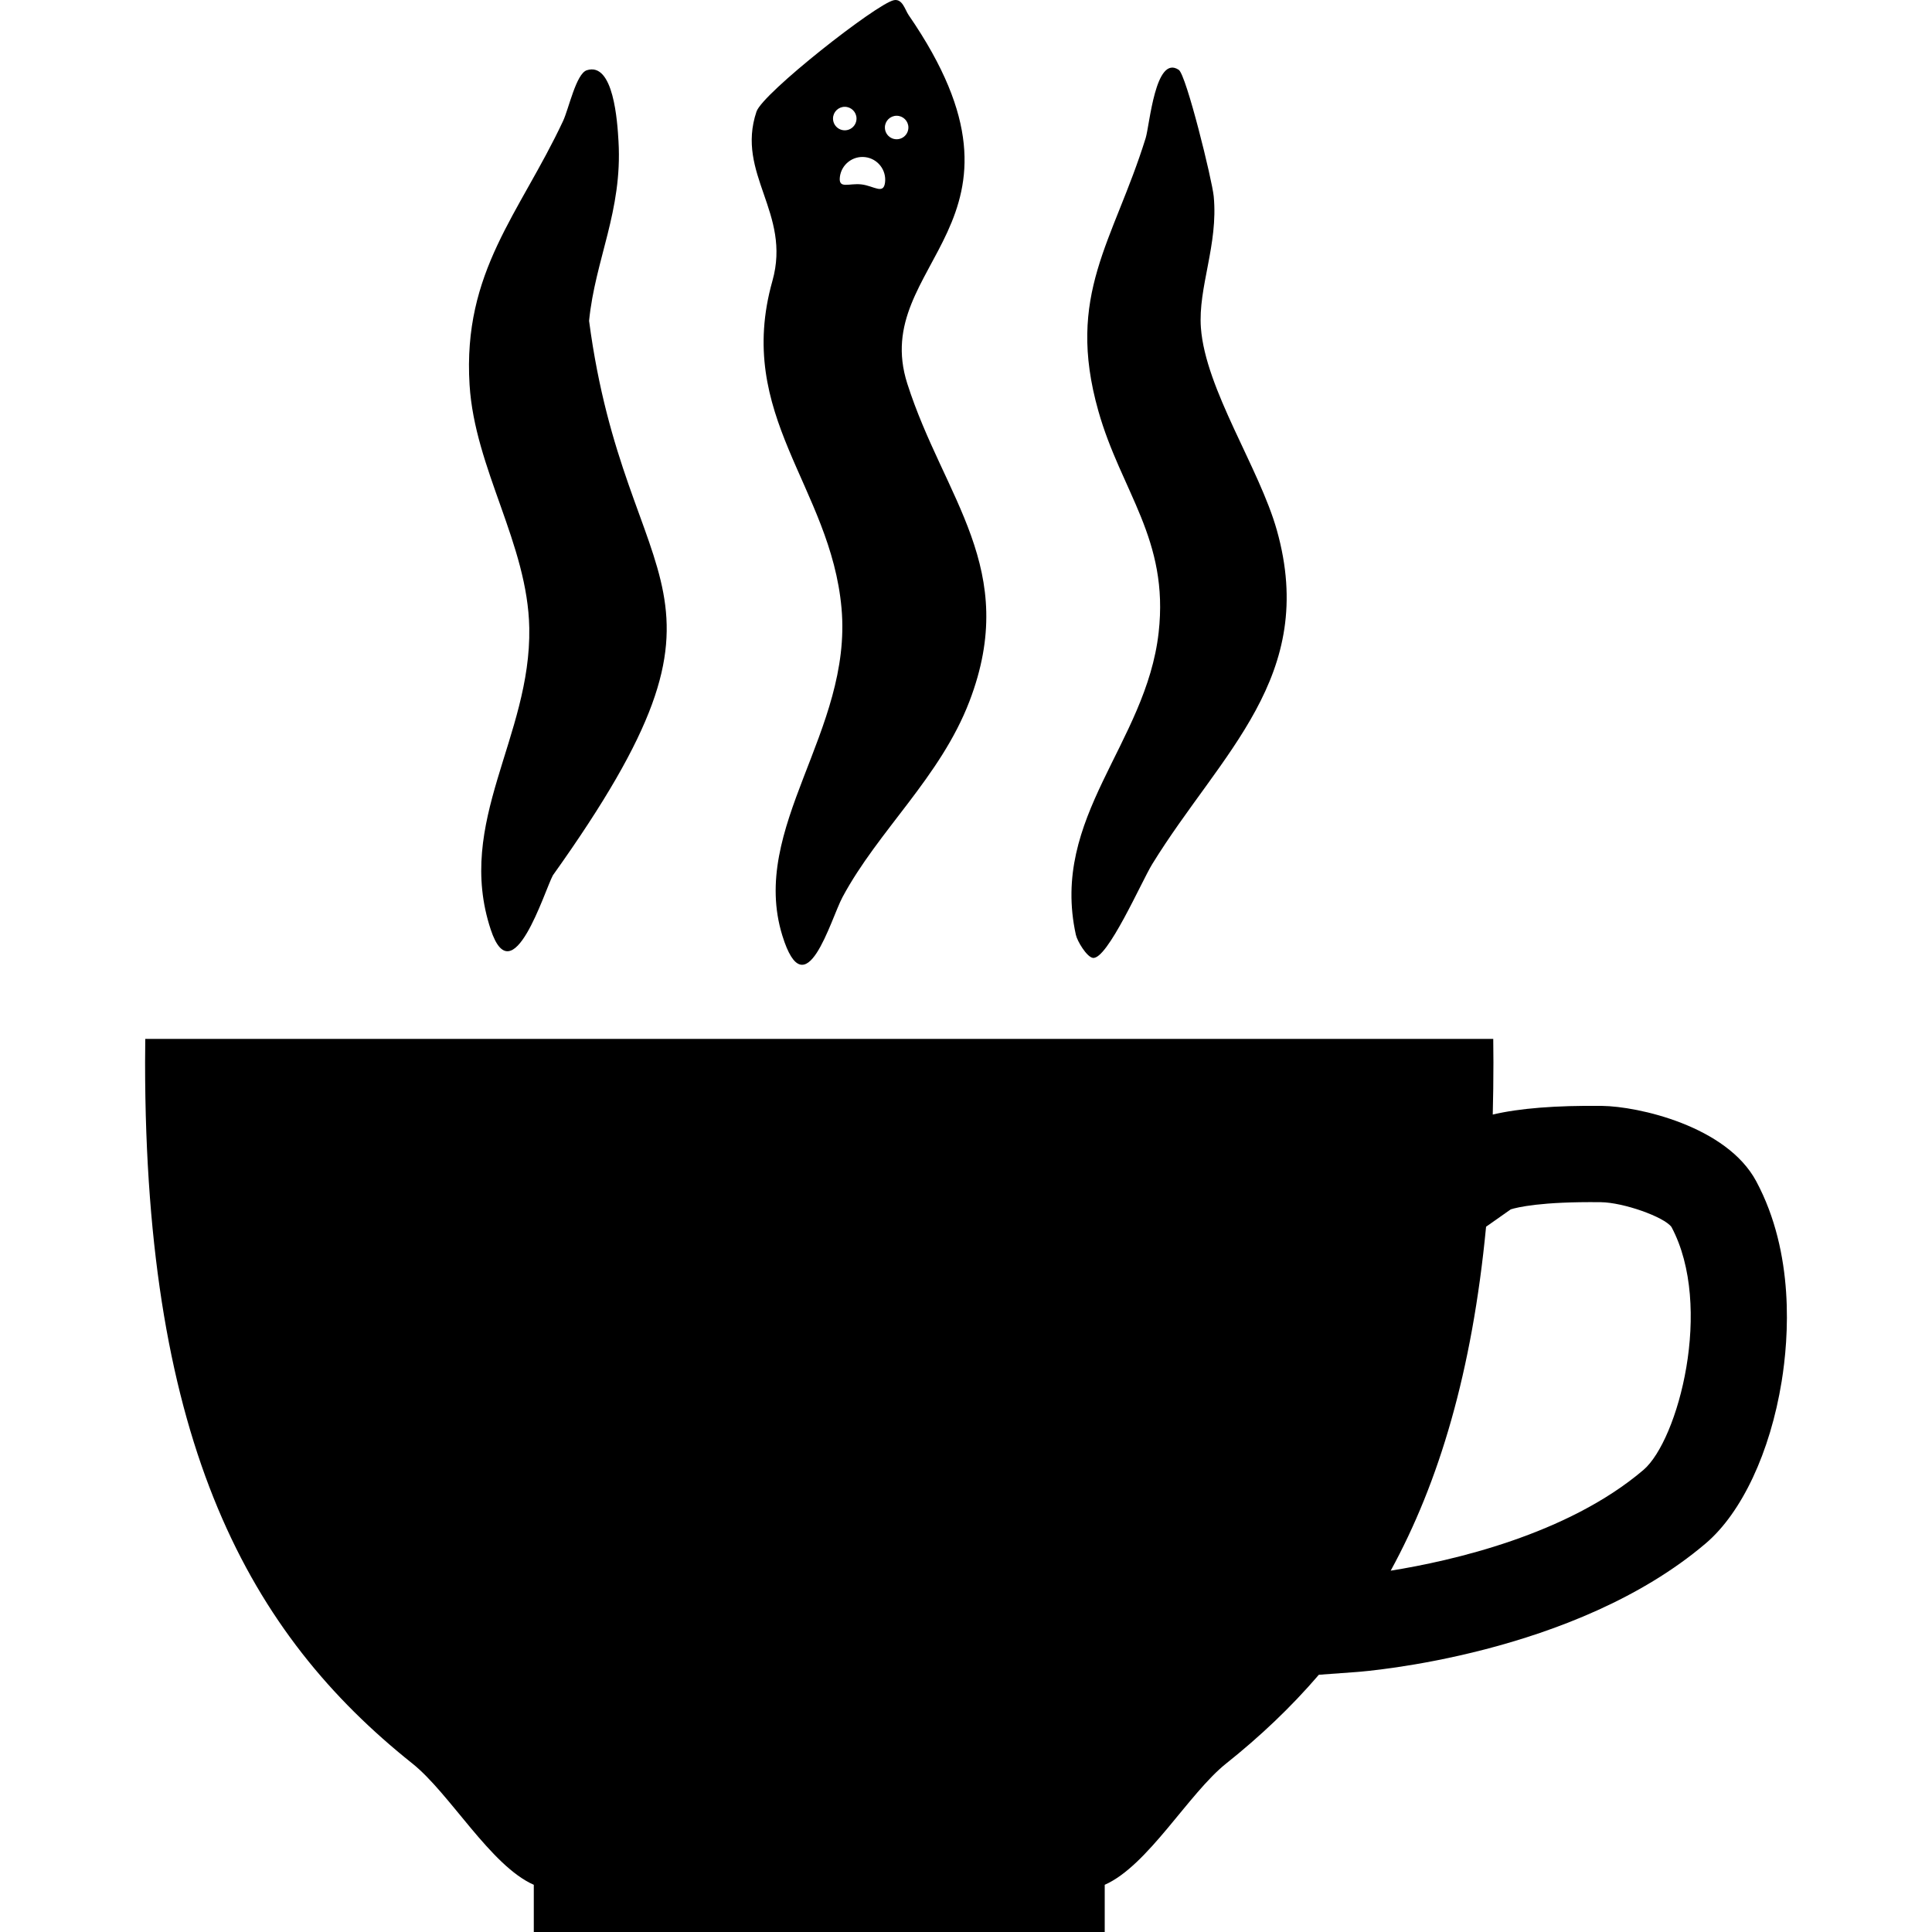
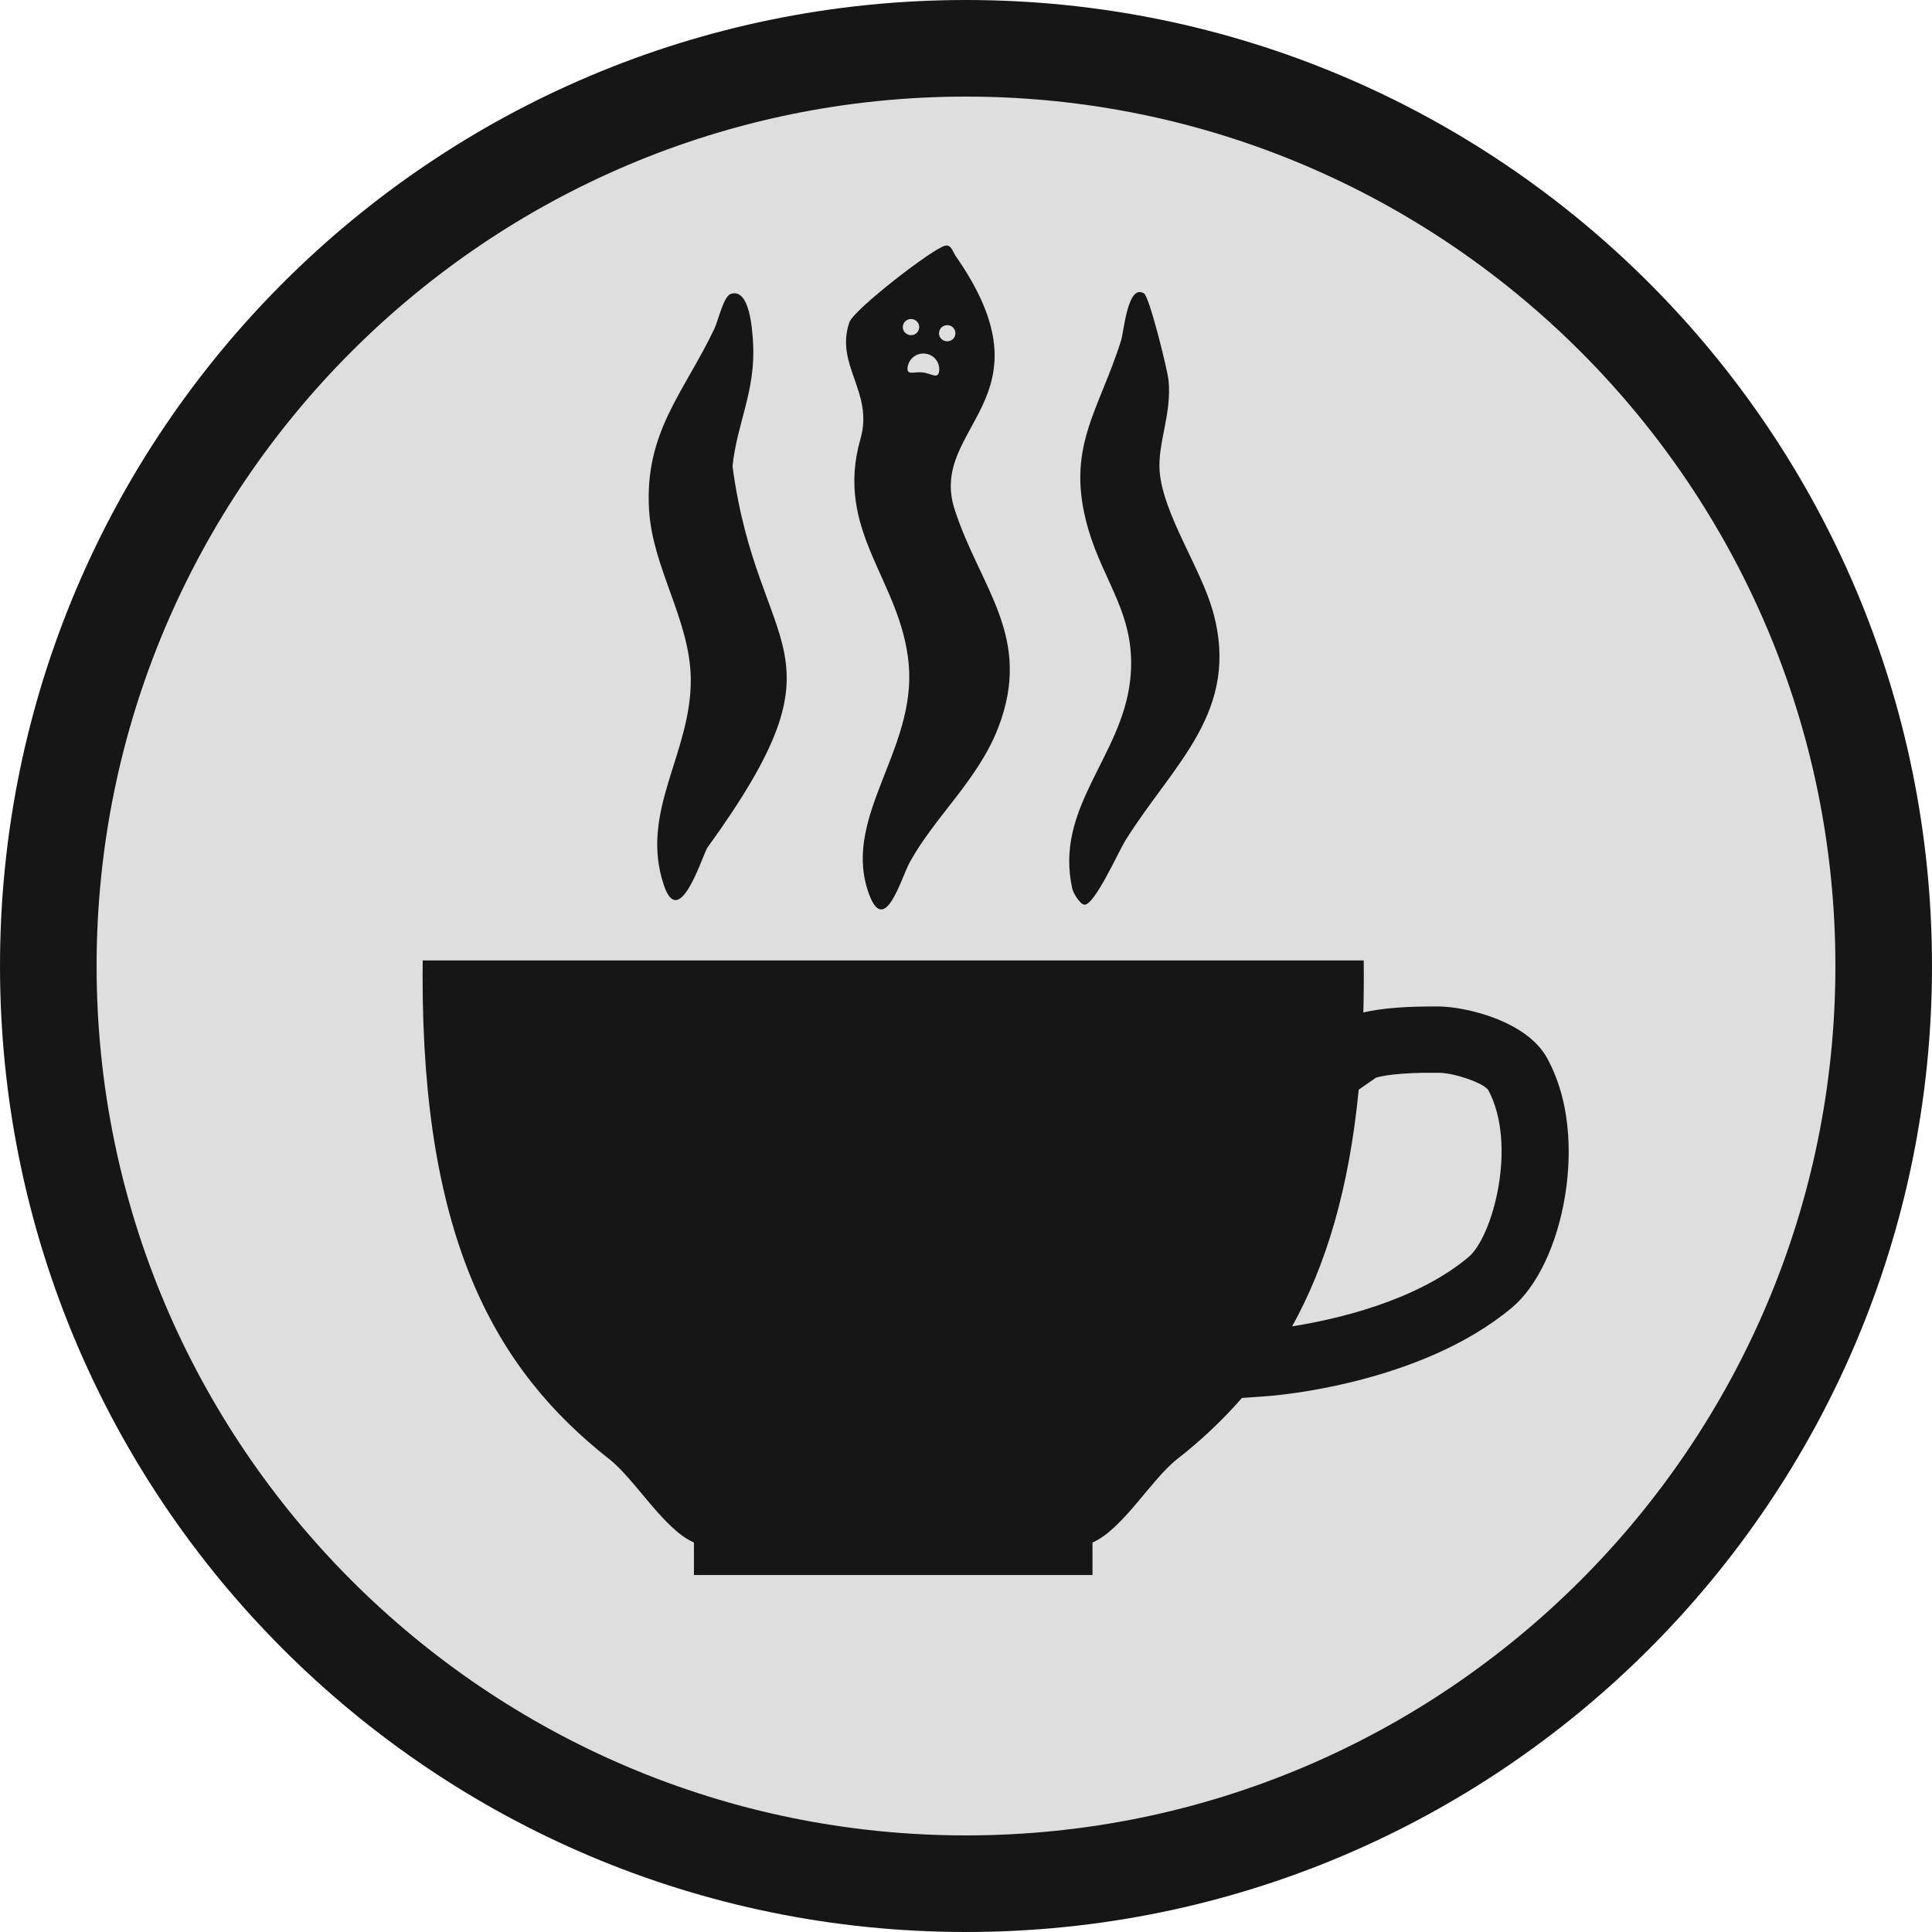
- <svg xmlns="http://www.w3.org/2000/svg" viewBox="0 0 1080 1080">
-   <style>path{fill:oklch(90% 0 0)}[data-theme="dark"] path{fill:oklch(20% 0 0)}</style>
-   <path d="M647.69 353.576c5.877-52.196-20.939-78.678-33.709-123.851-18.435-65.215 8.388-94.41 26.454-152.548 2.24-7.208 5.378-46.922 18.501-38.131h.001c4.211 2.82 18.665 61.681 19.534 70.676 2.616 27.065-8.823 50.919-7.158 73.511 2.532 34.36 32.717 78.521 42.456 113.15 23.048 81.951-31.472 124.582-69.715 186.743-5.787 9.406-25.16 53.71-33.19 52.33-3.379-.581-8.65-9.261-9.452-12.914-14.47-65.864 39.264-106.679 46.278-168.966ZM422.876 62.4c3.474-10.351 67.045-60.216 76.76-62.285h-.001c4.837-1.03 6.279 5.382 8.286 8.295 80.559 116.951-22.531 137.854-.732 206.059 20.469 64.047 63.079 103.56 34.729 177.584-16.23 42.377-50.938 72.151-70.925 109.405-6.726 12.537-20.66 63.624-33.665 21.519-18.676-60.464 39.23-114.11 33.092-182.937-6.07-68.073-59.845-107.671-38.634-183.019 10.718-38.075-20.613-59.756-8.91-94.621Zm71.785 8.797a6.569 6.569 0 1 0 13.137-.001 6.569 6.569 0 0 0-13.137.001Zm-25.172 27.744c-.84 6.975 5.132 3.31 12.107 4.15 6.975.84 12.31 5.867 13.15-1.107.84-6.975-4.133-13.31-11.107-14.15-6.975-.84-13.31 4.133-14.15 11.107Zm-3.828-32.744a6.569 6.569 0 1 0 13.137-.001 6.569 6.569 0 0 0-13.137.001ZM295.866 351.012c1.108 60.993-41.428 108.39-21.561 168.565 12.231 37.048 30.013-21.439 34.757-30.263 116.987-163.962 40.843-153.861 20.237-309.956 3.414-34.426 18.685-61.276 16.453-100.289-.629-10.985-2.726-44.662-17.738-39.797-5.964 1.933-10.067 21.574-13.274 28.411-24.321 51.846-56.159 83.982-52.25 147.419 2.898 47.026 32.525 89.048 33.376 135.91Zm700.067 421.346c-6.412 39.458-22.256 73.243-42.383 90.375-73.277 62.373-190.258 71.567-195.201 71.928l-21.102 1.539c-15.746 18.372-33.086 34.685-51.796 49.596-21.018 16.751-43.766 57.2-67.904 67.815v26.388H298.395v-26.388c-24.14-10.616-46.889-51.066-67.908-67.818-90.76-72.336-149.381-177.52-149.381-391.892 0-4.392.037-8.77.101-13.138h753.526c.063 4.368.101 8.746.101 13.138 0 9.949-.127 19.661-.377 29.147 14.69-3.498 35.319-5.154 61.114-4.844 20.059.245 69.607 11.195 86.176 42.138h.002c21.619 40.372 18.166 87.51 14.184 112.016Zm-61.561-86.452c-4.164-5.706-26.92-13.72-39.456-13.872-33.512-.41-46.902 2.907-50.387 4.003l-13.801 9.706c-7.774 81.102-26.325 142.956-53.322 192.275 34.135-5.469 98.763-20.113 141.248-56.277h.001c19.467-16.571 39.362-91.416 15.717-135.835Z" />
+ <svg xmlns="http://www.w3.org/2000/svg" viewBox="0 0 60 60">
+   <path fill="#dedede" d="M30 58.5C14.285 58.5 1.5 45.715 1.5 30S14.285 1.5 30 1.5 58.5 14.285 58.5 30 45.715 58.5 30 58.5Z" />
+   <path fill="#161616" d="M30 3c14.888 0 27 12.112 27 27S44.888 57 30 57 3 44.888 3 30 15.112 3 30 3m0-3C13.431 0 0 13.432 0 30s13.431 30 30 30 30-13.431 30-30S46.569 0 30 0Z" />
+   <path fill="#161616" d="M35.097 21.142c.228-1.995-.812-3.008-1.307-4.735-.715-2.493.325-3.609 1.026-5.832.087-.276.209-1.794.717-1.458.163.108.724 2.358.758 2.702.101 1.035-.342 1.947-.278 2.81.098 1.314 1.269 3.002 1.646 4.326.894 3.133-1.221 4.763-2.704 7.139-.224.36-.976 2.053-1.287 2.001-.131-.022-.335-.354-.367-.494-.561-2.518 1.523-4.078 1.795-6.46ZM26.378 10.01c.135-.396 2.6-2.302 2.977-2.381.188-.039.244.206.321.317 3.124 4.471-.874 5.27-.028 7.878.794 2.449 2.446 3.959 1.347 6.789-.629 1.62-1.975 2.758-2.751 4.183-.261.479-.801 2.432-1.306.823-.724-2.312 1.521-4.362 1.283-6.994-.235-2.602-2.321-4.116-1.498-6.997.416-1.456-.799-2.284-.346-3.617Zm2.784.336c-.002.139.111.252.252.254s.256-.109.258-.248v-.006a.253.253 0 0 0-.258-.248.254.254 0 0 0-.252.248Zm-.976 1.061c-.033.267.199.127.47.159.27.032.477.224.51-.042a.487.487 0 0 0-.431-.541.493.493 0 0 0-.549.425Zm-.149-1.252c-.002.139.111.252.252.254s.256-.109.258-.248v-.006a.253.253 0 0 0-.258-.248.254.254 0 0 0-.252.248Zm-6.585 10.889c.043 2.332-1.607 4.144-.836 6.444.474 1.416 1.164-.82 1.348-1.157 4.537-6.268 1.584-5.882.785-11.85.132-1.316.725-2.343.638-3.834-.024-.42-.106-1.707-.688-1.521-.231.074-.39.825-.515 1.086-.943 1.982-2.178 3.211-2.026 5.636.112 1.798 1.261 3.404 1.294 5.196Zm27.15 16.107c-.249 1.508-.863 2.8-1.644 3.455-2.842 2.385-7.378 2.736-7.57 2.75l-.818.059a14.574 14.574 0 0 1-2.009 1.896c-.815.64-1.697 2.187-2.633 2.593v1.009H21.551v-1.009c-.936-.406-1.818-1.952-2.634-2.593-3.52-2.765-5.793-6.787-5.793-14.982 0-.168.001-.335.004-.502h29.223a41.838 41.838 0 0 1-.011 1.616c.57-.134 1.37-.197 2.37-.185.778.009 2.699.428 3.342 1.611.838 1.543.705 3.345.55 4.282Zm-2.387-3.305c-.161-.218-1.044-.525-1.53-.53-1.3-.016-1.819.111-1.954.153l-.535.371c-.301 3.101-1.021 5.465-2.068 7.351 1.324-.209 3.83-.769 5.478-2.151.755-.634 1.527-3.495.61-5.193Z" />
</svg>
